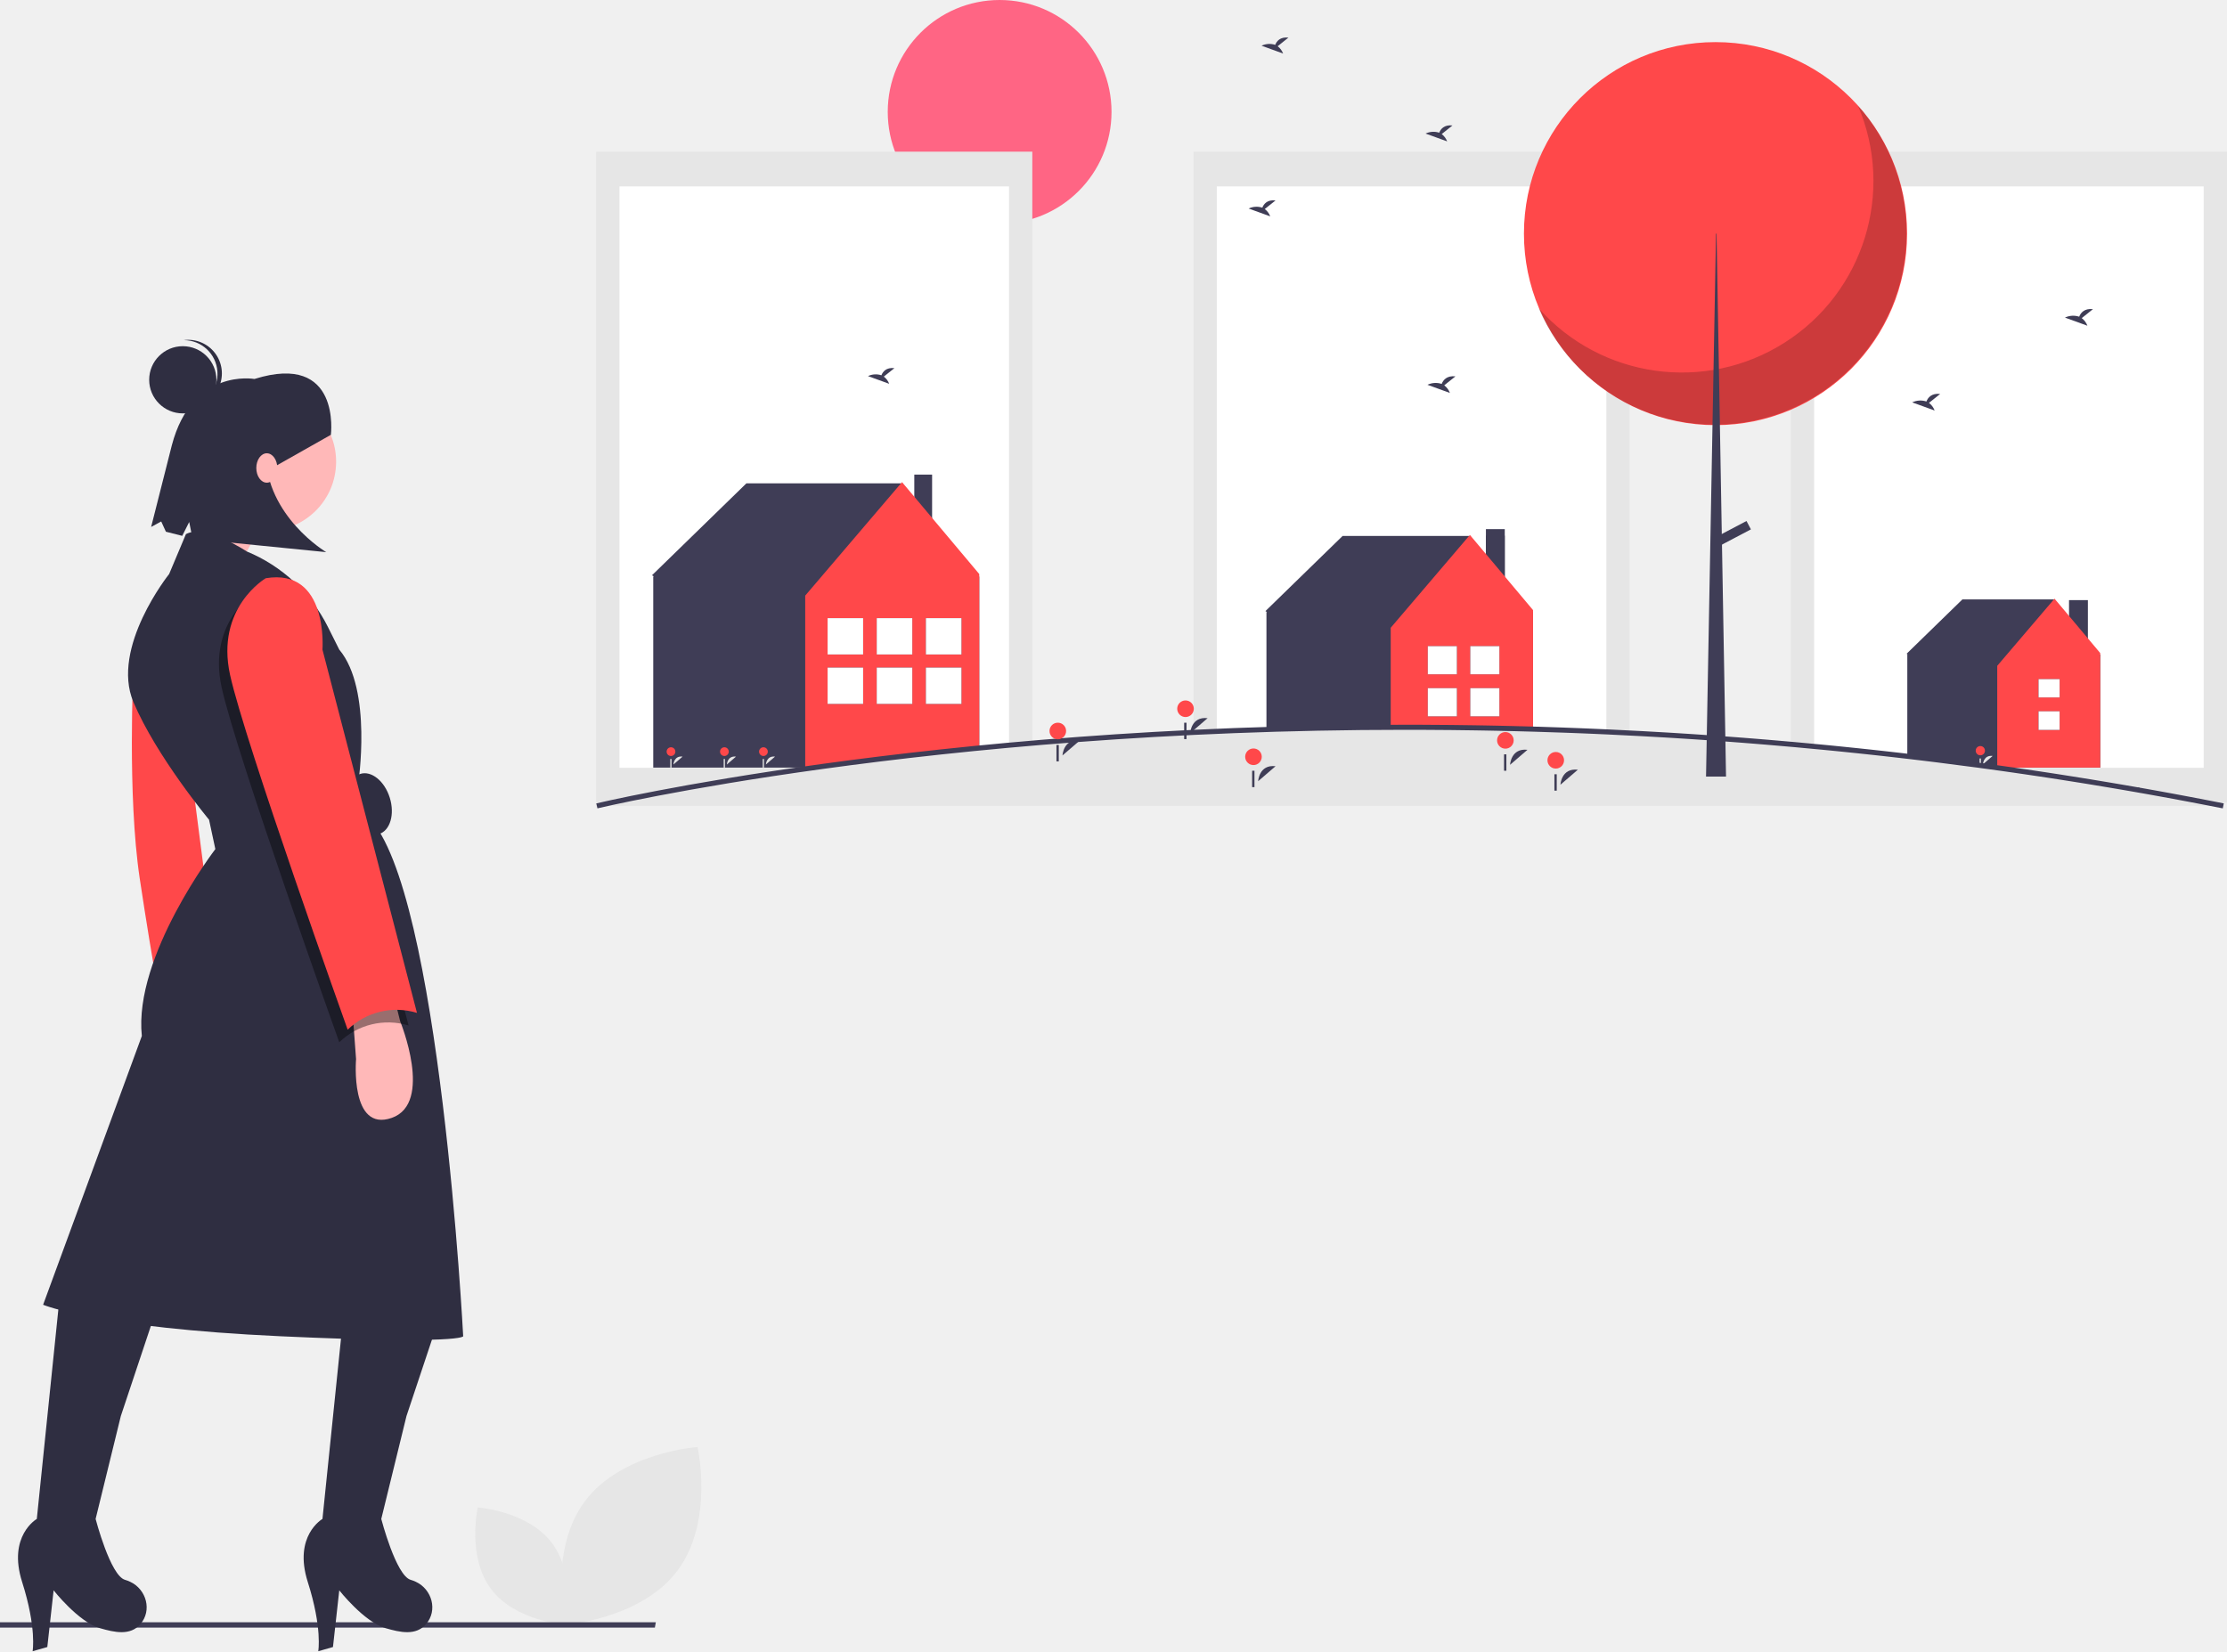
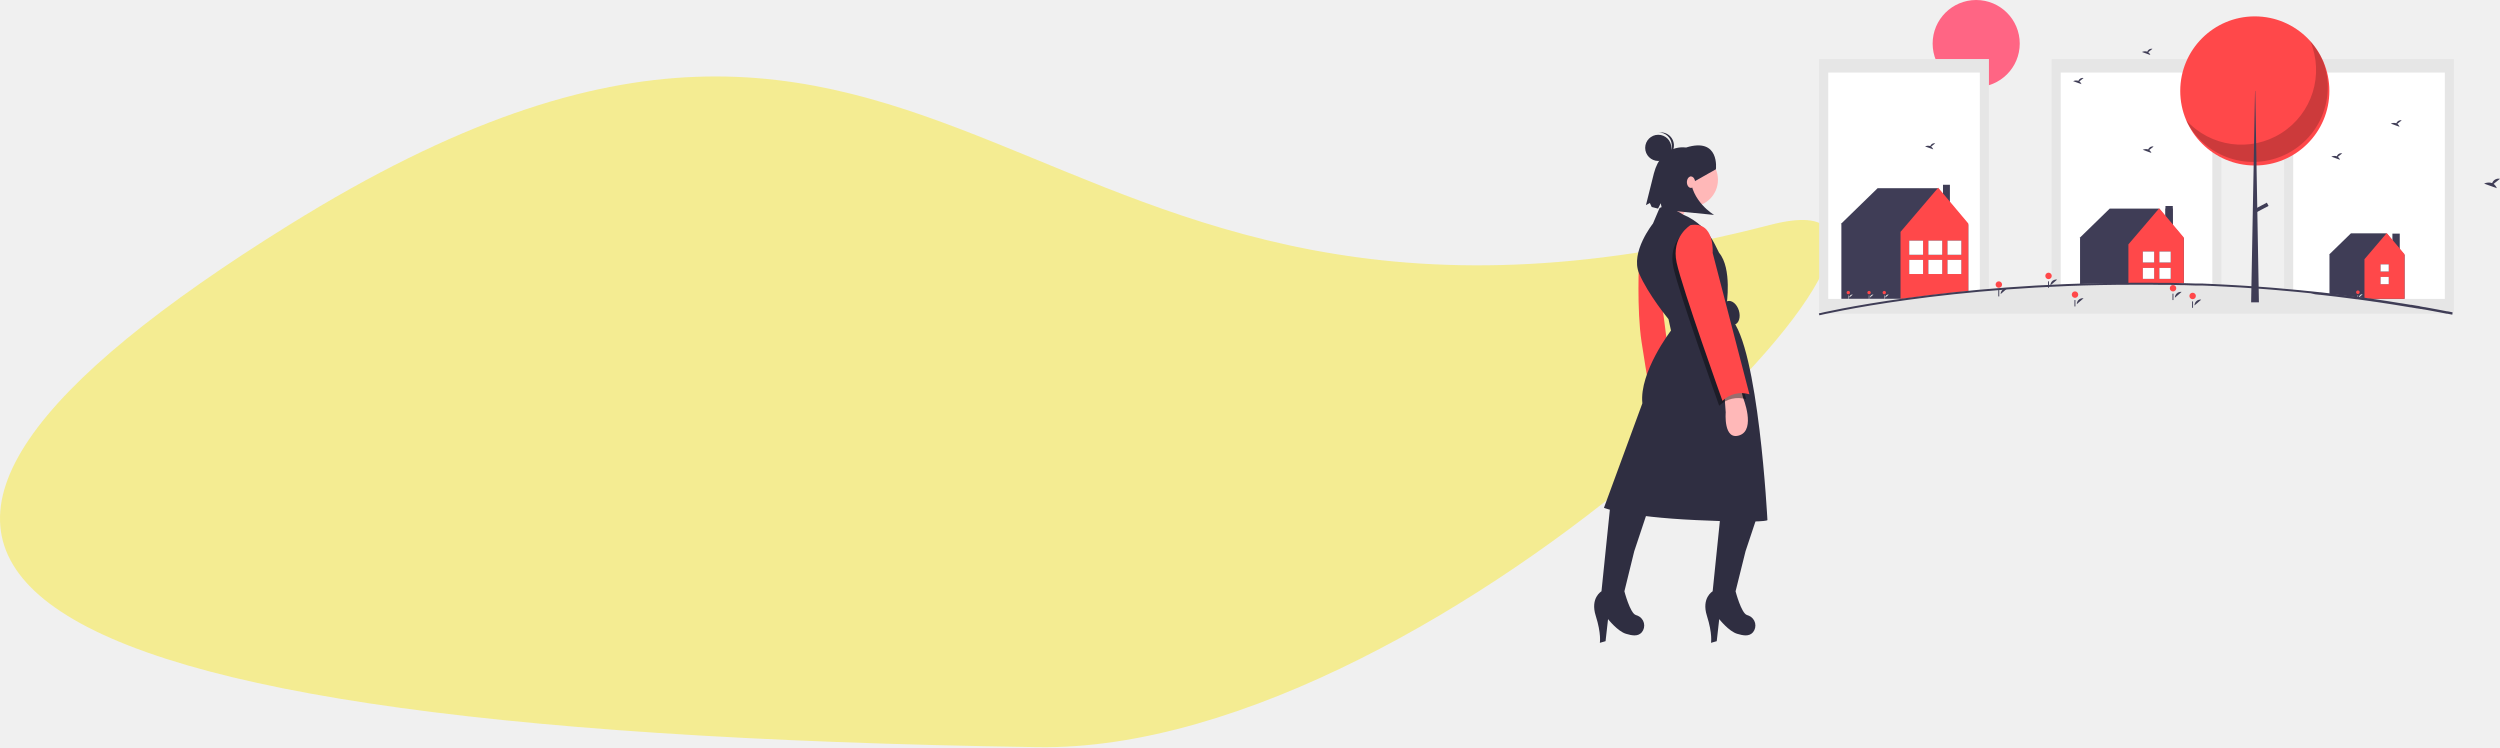
- <svg xmlns="http://www.w3.org/2000/svg" id="b60f32bd-2d4f-44b2-aae8-23a042c308d4" data-name="Layer 1" width="876.501" height="650.059" viewBox="0 0 876.501 650.059">
-   <path d="M428.432,743.235c-14.42,19.311-44.352,21.344-44.352,21.344s-6.554-29.277,7.866-48.588,44.352-21.344,44.352-21.344S442.852,723.924,428.432,743.235Z" transform="translate(-161.7494 -124.9706)" fill="#e6e6e6" />
-   <path d="M354.975,750.494c9.515,12.743,29.267,14.084,29.267,14.084s4.324-19.319-5.191-32.062-29.267-14.084-29.267-14.084S345.46,737.752,354.975,750.494Z" transform="translate(-161.7494 -124.9706)" fill="#e6e6e6" />
-   <polygon points="257.738 640.769 0 640.769 0 638.663 258.12 638.663 257.738 640.769" fill="#3f3d56" />
-   <rect x="704.84" y="59.708" width="171.662" height="256.248" fill="#e6e6e6" />
-   <rect x="714.006" y="73.392" width="153.329" height="228.882" fill="#fff" />
-   <rect x="814.329" y="236.255" width="7.421" height="25.69" fill="#3f3d56" />
-   <polygon points="826.808 258.178 808.335 235.97 772.369 235.97 750.39 257.378 750.834 257.663 750.675 257.663 750.675 302.192 826.603 302.192 826.603 257.663 826.808 258.178" fill="#3f3d56" />
-   <polygon points="808.62 235.684 786.07 262.122 786.07 302.192 826.603 302.192 826.603 257.092 808.62 235.684" fill="#ff484a" />
-   <rect x="802.34" y="280.033" width="8.278" height="7.317" fill="#3f3d56" />
-   <rect x="802.34" y="267.368" width="8.278" height="7.201" fill="#3f3d56" />
-   <rect x="802.34" y="280.033" width="8.278" height="7.317" fill="#fff" />
-   <rect x="802.34" y="267.368" width="8.278" height="7.201" fill="#fff" />
-   <path d="M942.198,425.857s.177-3.718,3.815-3.286" transform="translate(-161.7494 -124.9706)" fill="#e6e6e6" />
-   <circle cx="779.421" cy="295.527" r="1.821" fill="#ff484a" />
-   <rect x="779.125" y="298.593" width="0.514" height="3.598" fill="#e6e6e6" />
-   <rect x="469.738" y="59.708" width="171.662" height="256.248" fill="#e6e6e6" />
-   <rect x="478.904" y="73.392" width="153.329" height="228.882" fill="#fff" />
-   <path d="M920.946,283.589l4.418-3.534c-3.432-.379-4.843,1.493-5.42,2.975a7.526,7.526,0,0,0-5.6.346l8.84,3.209A6.689,6.689,0,0,0,920.946,283.589Z" transform="translate(-161.7494 -124.9706)" fill="#3f3d56" />
-   <path d="M730.168,276.669l4.418-3.534c-3.432-.379-4.843,1.493-5.42,2.975a7.526,7.526,0,0,0-5.601.346l8.84,3.209A6.689,6.689,0,0,0,730.168,276.669Z" transform="translate(-161.7494 -124.9706)" fill="#3f3d56" />
-   <path d="M981.076,250.209l4.418-3.534c-3.432-.379-4.843,1.493-5.42,2.975a7.526,7.526,0,0,0-5.601.346l8.84,3.209A6.689,6.689,0,0,0,981.076,250.209Z" transform="translate(-161.7494 -124.9706)" fill="#3f3d56" />
-   <rect x="584.825" y="210.882" width="7.421" height="25.69" fill="#3f3d56" />
-   <rect x="584.825" y="208.313" width="7.421" height="25.69" fill="#3f3d56" />
-   <polygon points="603.461 241.079 578.129 210.991 528.425 210.991 498.051 240.577 498.664 240.971 498.445 240.971 498.445 302.509 603.375 302.509 603.375 240.971 603.461 241.079" fill="#3f3d56" />
-   <polygon points="578.523 210.597 547.36 247.133 547.36 302.509 603.375 302.509 603.375 240.182 578.523 210.597" fill="#ff484a" />
-   <rect x="561.949" y="270.922" width="11.44" height="11.075" fill="#3f3d56" />
-   <rect x="561.949" y="254.383" width="11.44" height="11.075" fill="#3f3d56" />
-   <rect x="561.949" y="270.922" width="11.44" height="11.075" fill="#fff" />
-   <rect x="561.949" y="254.383" width="11.44" height="11.075" fill="#fff" />
-   <rect x="578.681" y="270.922" width="11.44" height="11.075" fill="#3f3d56" />
-   <rect x="578.681" y="254.383" width="11.44" height="11.075" fill="#3f3d56" />
-   <rect x="578.681" y="270.922" width="11.44" height="11.075" fill="#fff" />
-   <rect x="578.681" y="254.383" width="11.44" height="11.075" fill="#fff" />
-   <circle cx="393.434" cy="44.038" r="44.038" fill="#ff6584" />
-   <rect x="234.636" y="59.708" width="171.662" height="256.248" fill="#e6e6e6" />
-   <rect x="243.802" y="73.392" width="153.329" height="228.882" fill="#fff" />
-   <polygon points="385.454 227.104 354.54 190.288 293.762 190.288 256.619 226.466 257.37 226.948 257.102 226.948 257.102 302.197 385.411 302.197 385.411 226.948 385.454 227.104" fill="#3f3d56" />
-   <path d="M509.601,273.237l4.172-3.337c-3.241-.358-4.572,1.41-5.117,2.809a7.106,7.106,0,0,0-5.288.326l8.347,3.03A6.316,6.316,0,0,0,509.601,273.237Z" transform="translate(-161.7494 -124.9706)" fill="#3f3d56" />
-   <rect x="359.847" y="186.841" width="7.008" height="24.257" fill="#3f3d56" />
-   <polygon points="355.022 189.806 316.915 234.482 316.915 302.197 385.411 302.197 385.411 225.983 355.022 189.806" fill="#ff484a" />
-   <path d="M447.829,425.935s.168-3.511,3.603-3.103" transform="translate(-161.7494 -124.9706)" fill="#e6e6e6" />
-   <circle cx="285.109" cy="295.904" r="1.719" fill="#ff484a" />
-   <rect x="284.83" y="298.799" width="0.485" height="3.397" fill="#e6e6e6" />
-   <path d="M463.192,425.935s.168-3.511,3.603-3.103" transform="translate(-161.7494 -124.9706)" fill="#e6e6e6" />
-   <circle cx="300.472" cy="295.904" r="1.719" fill="#ff484a" />
-   <rect x="300.193" y="298.799" width="0.485" height="3.397" fill="#e6e6e6" />
-   <path d="M426.806,425.935s.168-3.511,3.603-3.103" transform="translate(-161.7494 -124.9706)" fill="#e6e6e6" />
-   <circle cx="264.087" cy="295.904" r="1.719" fill="#ff484a" />
-   <rect x="263.807" y="298.799" width="0.485" height="3.397" fill="#e6e6e6" />
-   <rect x="325.721" y="243.349" width="13.989" height="14.303" fill="#3f3d56" />
-   <rect x="325.721" y="262.811" width="13.989" height="14.303" fill="#3f3d56" />
-   <rect x="325.721" y="243.349" width="13.989" height="14.303" fill="#fff" />
-   <rect x="325.721" y="262.811" width="13.989" height="14.303" fill="#fff" />
-   <rect x="345.068" y="243.349" width="13.989" height="14.303" fill="#3f3d56" />
-   <rect x="345.068" y="262.811" width="13.989" height="14.303" fill="#3f3d56" />
-   <rect x="345.068" y="243.349" width="13.989" height="14.303" fill="#fff" />
-   <rect x="345.068" y="262.811" width="13.989" height="14.303" fill="#fff" />
-   <rect x="364.414" y="243.349" width="13.989" height="14.303" fill="#3f3d56" />
-   <rect x="364.414" y="262.811" width="13.989" height="14.303" fill="#3f3d56" />
-   <rect x="364.414" y="243.349" width="13.989" height="14.303" fill="#fff" />
-   <rect x="364.414" y="262.811" width="13.989" height="14.303" fill="#fff" />
-   <path d="M1036.785,442.231H396.649S526.619,410.934,718.049,411.289q1.611,0,3.223.009,5.728.021,11.522.078,4.536.048,9.109.12c1.317.018,2.634.042,3.959.065.53.009,1.052.018,1.575.028q1.821.035,3.664.074,3.455.069,6.931.157,3.046.076,6.122.166c.78.018,1.575.042,2.362.069q5.574.159,11.191.369c.868.032,1.736.065,2.612.097,1.199.041,2.406.092,3.605.138q2.384.097,4.768.198c2.068.088,4.128.18,6.195.277q6.49.297,13.053.655,4.878.256,9.786.553c1.391.083,2.789.171,4.187.258q3.212.194,6.438.41c1.369.092,2.745.184,4.113.277,1.656.111,3.304.226,4.959.346,1.648.12,3.311.24,4.967.364q2.494.187,4.989.378c1.67.129,3.333.258,5.003.397,1.648.129,3.296.267,4.952.406q10.573.878,21.301,1.914c1.369.129,2.752.263,4.128.401q2.13.208,4.275.429,2.98.297,5.982.618,2.572.27,5.151.549c1.552.166,3.12.337,4.68.512l.486.055c1.722.189,3.451.387,5.173.586,1.729.198,3.466.401,5.195.604q2.605.304,5.209.623c1.744.212,3.48.424,5.224.641,1.361.171,2.715.341,4.076.512.677.088,1.354.171,2.031.258q2.185.284,4.385.572,2.627.346,5.261.696c.199.028.39.055.589.078q4.084.553,8.175,1.125c.368.051.743.106,1.118.157q2.141.297,4.282.609c1.427.207,2.855.41,4.29.623.059.005.118.014.177.023,2.023.295,4.039.595,6.07.904q1.512.221,3.024.457c1.383.208,2.759.42,4.142.636.905.143,1.81.286,2.722.429.67.097,1.339.203,2.009.314q2.119.325,4.246.673,1.976.318,3.951.641a.92.92,0,0,1,.11.018c.316.051.625.101.942.152.964.157,1.928.318,2.899.48.993.166,1.994.332,2.995.503.876.148,1.759.295,2.634.447a.332.332,0,0,1,.074.009c.125.018.25.041.375.065,1.015.171,2.031.341,3.046.521,1.015.175,2.031.35,3.054.53.103.014.206.032.309.051q1.181.201,2.362.415s0-.005.007,0c.449.074.898.157,1.347.235q1.799.318,3.598.641c.773.138,1.553.277,2.325.42q3.234.588,6.482,1.185c2.163.401,4.334.807,6.497,1.217,1.302.244,2.597.493,3.9.747q1.832.346,3.664.706C1033.128,441.512,1034.96,441.867,1036.785,442.231Z" transform="translate(-161.7494 -124.9706)" fill="#e6e6e6" />
-   <path d="M396.649,442.231" transform="translate(-161.7494 -124.9706)" fill="none" stroke="#3f3d56" stroke-miterlimit="10" stroke-width="2" />
-   <path d="M1036.589,443.212c-1.623-.324-3.252-.641-4.877-.957l-.601-.117q-1.83-.36-3.658-.704c-1.306-.255-2.599-.503-3.898-.747q-3.246-.616-6.495-1.217-2.84-.527-5.677-1.039l-.802-.146c-.66-.122-1.324-.24-1.983-.358l-.339-.061q-1.636-.296-3.27-.583l-.507-.089v.01l-1.179-.214-.064-.012-.113-.021q-1.085-.196-2.173-.381c-.104-.019-.188-.034-.272-.045l-3.092-.536c-.969-.172-1.934-.334-2.897-.496l-.146-.024c-.128-.023-.242-.045-.355-.062-.87-.147-1.648-.278-2.423-.408l-7.246-1.204q-1.975-.325-3.948-.64-2.127-.346-4.237-.672c-.675-.111-1.338-.216-2-.312l-2.736-.431c-1.38-.216-2.754-.428-4.135-.635-1.01-.157-2.015-.309-3.021-.456-2.034-.31-4.049-.609-6.07-.903l-.178-.023q-1.38-.204-2.752-.4l-1.535-.222q-2.139-.311-4.276-.608l-1.117-.157q-4.097-.574-8.172-1.125c-.155-.018-.322-.041-.494-.065l-15.838-2.05c-1.742-.216-3.479-.428-5.222-.641q-2.602-.318-5.204-.622c-1.729-.203-3.465-.406-5.192-.604-1.72-.198-3.448-.396-5.168-.585l-.49-.056c-1.556-.174-3.122-.345-4.672-.511q-2.417-.265-4.816-.514l-.332-.035q-3.001-.318-5.978-.617-2.143-.221-4.272-.429c-1.376-.138-2.758-.271-4.124-.4-6.999-.677-14.161-1.32-21.291-1.913-1.686-.141-3.316-.278-4.946-.406-1.674-.139-3.334-.267-5.003-.396q-2.492-.193-4.985-.378c-1.483-.111-2.973-.219-4.451-.327l-.514-.037c-1.653-.12-3.3-.235-4.953-.345l-4.114-.277q-3.218-.214-6.432-.41l-.373-.023q-1.91-.119-3.812-.235-4.906-.289-9.778-.553-6.555-.36-13.047-.654c-2.066-.097-4.125-.189-6.191-.277q-2.164-.094-4.325-.18l-1.657-.065c-.795-.032-1.591-.063-2.383-.09l-2.615-.097q-5.613-.208-11.182-.369c-.791-.027-1.581-.051-2.357-.069-2.057-.06-4.094-.116-6.123-.166q-3.473-.083-6.927-.157l-5.236-.101q-1.985-.035-3.954-.065c-3.055-.05-6.084-.087-9.106-.12q-5.792-.062-11.516-.079l-.293-.001q-1.463-.006-2.926-.008c-1.062-.002-2.133-.003-3.191-.003-187.408,0-316.683,30.606-317.974,30.917l-.468-1.944c1.293-.312,130.819-30.973,318.442-30.973,1.071,0,2.118.001,3.193.003q1.463,0,2.932.008l.293.001q5.73.021,11.529.079c3.026.032,6.06.069,9.115.12q1.973.028,3.959.065l5.244.101q3.453.07,6.933.158,3.05.075,6.127.166c.778.018,1.576.042,2.368.069q5.566.159,11.192.369l2.612.097c.793.028,1.593.059,2.391.091l1.66.066q2.165.088,4.328.18c2.069.088,4.13.18,6.199.277q6.494.297,13.062.655,4.878.256,9.789.554,1.904.114,3.819.235l.371.023q3.212.194,6.442.411l4.114.277c1.656.11,3.307.226,4.964.346l.514.038c1.48.107,2.972.215,4.456.327q2.495.187,4.99.378c1.673.129,3.337.259,5.009.397q2.445.192,4.905.402c7.186.597,14.356,1.241,21.362,1.918,1.367.129,2.753.263,4.131.401,1.419.139,2.848.282,4.277.43q2.978.297,5.985.618l.331.035q2.407.253,4.823.514c1.551.166,3.119.337,4.682.512l.487.056c1.719.189,3.45.387,5.174.585,1.729.199,3.466.402,5.196.604q2.607.305,5.214.623c1.745.212,3.481.424,5.227.642l15.869,2.054c.155.021.307.043.464.061,2.744.372,5.468.745,8.199,1.128l1.113.156q2.15.299,4.292.61l1.533.222q1.377.199,2.76.401c.024.008.101.011.186.024q3.021.44,6.064.903,1.509.22,3.027.457c1.38.207,2.758.419,4.144.637l2.723.429c.664.096,1.341.203,2.018.315q2.105.323,4.242.673,1.976.317,3.953.641a1.632,1.632,0,0,1,.19.035l7.063,1.169c.749.126,1.502.253,2.25.382l.186.029c.085.011.221.036.357.061l.13.021c.971.164,1.94.327,2.911.499l3.052.53c.072.009.187.029.302.049q1.012.172,2.021.354l.206-.114.336.208c.231.039.462.08.693.121l.796.141q1.636.29,3.273.584l.338.06c.663.119,1.33.238,1.991.36l.799.145q2.837.516,5.685,1.04c2.164.402,4.337.808,6.501,1.219,1.302.244,2.601.494,3.904.748,1.218.23,2.442.465,3.666.706l.598.117c1.628.316,3.261.634,4.886.959Z" transform="translate(-161.7494 -124.9706)" fill="#3f3d56" />
-   <circle cx="675.187" cy="91.974" r="75.396" fill="#ff484a" />
-   <path d="M893.02,166.586a75.401,75.401,0,0,1-125.631,79.796,75.402,75.402,0,1,0,125.631-79.796Z" transform="translate(-161.7494 -124.9706)" opacity="0.2" />
-   <polygon points="675.394 91.974 675.601 91.974 679.33 305.732 671.459 305.732 675.394 91.974" fill="#3f3d56" />
-   <rect x="841.908" y="327.966" width="3.728" height="14.085" transform="translate(585.3786 -692.6478) rotate(62.23413)" fill="#3f3d56" />
-   <path d="M656.934,432.513s.318-6.673,6.847-5.897" transform="translate(-161.7494 -124.9706)" fill="#3f3d56" />
-   <circle cx="493.34" cy="297.925" r="3.267" fill="#ff484a" />
-   <rect x="492.808" y="303.427" width="0.922" height="6.456" fill="#3f3d56" />
-   <path d="M775.907,433.896s.318-6.673,6.847-5.897" transform="translate(-161.7494 -124.9706)" fill="#3f3d56" />
-   <circle cx="612.313" cy="299.308" r="3.267" fill="#ff484a" />
-   <rect x="611.781" y="304.81" width="0.922" height="6.456" fill="#3f3d56" />
-   <path d="M579.924,422.368s.318-6.673,6.847-5.897" transform="translate(-161.7494 -124.9706)" fill="#3f3d56" />
-   <circle cx="416.33" cy="287.78" r="3.267" fill="#ff484a" />
-   <rect x="415.799" y="293.282" width="0.922" height="6.456" fill="#3f3d56" />
-   <path d="M630.188,413.606s.318-6.673,6.847-5.897" transform="translate(-161.7494 -124.9706)" fill="#3f3d56" />
-   <circle cx="466.594" cy="279.018" r="3.267" fill="#ff484a" />
-   <rect x="466.062" y="284.52" width="0.922" height="6.456" fill="#3f3d56" />
-   <path d="M756.078,426.057s.318-6.673,6.847-5.897" transform="translate(-161.7494 -124.9706)" fill="#3f3d56" />
-   <circle cx="592.484" cy="291.469" r="3.267" fill="#ff484a" />
-   <rect x="591.952" y="296.971" width="0.922" height="6.456" fill="#3f3d56" />
-   <path d="M664.608,143.17l4.245-3.395c-3.298-.364-4.653,1.435-5.207,2.858a7.231,7.231,0,0,0-5.381.332l8.494,3.083A6.427,6.427,0,0,0,664.608,143.17Z" transform="translate(-161.7494 -124.9706)" fill="#3f3d56" />
-   <path d="M729.167,177.755l4.245-3.395c-3.298-.364-4.653,1.435-5.207,2.858a7.231,7.231,0,0,0-5.381.332l8.494,3.083A6.427,6.427,0,0,0,729.167,177.755Z" transform="translate(-161.7494 -124.9706)" fill="#3f3d56" />
-   <path d="M659.535,207.267l4.245-3.395c-3.298-.364-4.653,1.435-5.207,2.858a7.231,7.231,0,0,0-5.381.332l8.494,3.083A6.427,6.427,0,0,0,659.535,207.267Z" transform="translate(-161.7494 -124.9706)" fill="#3f3d56" />
-   <ellipse cx="307.263" cy="441.473" rx="8.267" ry="12.4" transform="translate(-278.9437 -13.86844) rotate(-17.26732)" fill="#2f2e41" />
-   <path d="M214.265,388.154s-2.48,49.599,2.48,82.666,10.747,64.479,10.747,64.479,14.053-10.747,22.32-7.44L234.931,412.954Z" transform="translate(-161.7494 -124.9706)" fill="#ff484a" />
-   <circle cx="105.008" cy="181.757" r="27.28" fill="#ffb8b8" />
-   <polygon points="87.235 188.784 75.662 218.544 92.195 225.984 108.728 196.224 87.235 188.784" fill="#ffb8b8" />
-   <path d="M258.88,342.069h0s-16.509-10.955-23.949-6.821l-6.613,15.706s-23.146,28.933-14.053,50.426,29.76,46.293,29.76,46.293l2.48,11.573s-32.24,42.16-28.933,73.572L178.718,638.631s21.493,9.093,93.412,12.4,71.919,0,71.919,0-9.093-176.078-37.2-204.184l-4.133-13.227s5.787-37.2-7.44-52.906l-4.469-8.938A62.267,62.267,0,0,0,258.88,342.069Z" transform="translate(-161.7494 -124.9706)" fill="#2f2e41" />
-   <path d="M300.237,519.592l1.653,22.32s-2.48,28.933,14.053,23.146S319.25,527.032,319.25,527.032l-2.48-9.92Z" transform="translate(-161.7494 -124.9706)" fill="#ffb8b8" />
-   <path d="M185.332,634.498,176.238,722.95s-11.573,6.613-5.787,24.8,4.133,27.28,4.133,27.28l5.787-1.653,2.48-22.32s9.713,12.4,18.186,14.88c5.884,1.722,11.968,3.046,15.967-1.566,4.658-5.372,2.411-13.669-4.029-16.685a13.526,13.526,0,0,0-2.018-.762c-5.787-1.653-11.573-23.973-11.573-23.973l9.92-40.506,14.88-44.639Z" transform="translate(-161.7494 -124.9706)" fill="#2f2e41" />
-   <path d="M297.757,634.498,288.664,722.95s-11.573,6.613-5.787,24.8,4.133,27.28,4.133,27.28l5.787-1.653,2.48-22.32s9.713,12.4,18.186,14.88c5.884,1.722,11.968,3.046,15.967-1.566,4.658-5.372,2.411-13.669-4.029-16.685a13.526,13.526,0,0,0-2.018-.762C317.597,745.27,311.81,722.95,311.81,722.95L321.73,682.444l14.88-44.639Z" transform="translate(-161.7494 -124.9706)" fill="#2f2e41" />
-   <path d="M263.037,357.567s-19.84,11.573-14.053,38.026S295.277,535.299,295.277,535.299a27.565,27.565,0,0,1,27.28-6.613l-37.2-143.012S287.837,353.434,263.037,357.567Z" transform="translate(-161.7494 -124.9706)" opacity="0.4" />
-   <path d="M266.344,352.608s-19.84,11.573-14.053,38.026,46.293,139.705,46.293,139.705a27.565,27.565,0,0,1,27.28-6.613L288.664,380.714S291.144,348.474,266.344,352.608Z" transform="translate(-161.7494 -124.9706)" fill="#ff484a" />
-   <path d="M291.977,296.149s4.202-32.705-30.087-21.981c0,0-24.49-4.493-32.521,26.139l-8.132,32.111,3.963-2.157,1.848,4.039,6.422,1.626,2.748-5.455,1.329,6.624,52.601,5.244s-23.559-13.933-23.932-38.903l4.487,4.742Z" transform="translate(-161.7494 -124.9706)" fill="#2f2e41" />
-   <circle cx="71.942" cy="149.518" r="13.227" fill="#2f2e41" />
-   <path d="M247.32,271.25a13.216,13.216,0,0,0-13.22-12.362c.273-.035.544-.077.822-.095a13.227,13.227,0,1,1,1.697,26.399c-.278.018-.552.011-.828.011A13.216,13.216,0,0,0,247.32,271.25Z" transform="translate(-161.7494 -124.9706)" fill="#2f2e41" />
-   <ellipse cx="105.008" cy="184.237" rx="4.133" ry="5.787" fill="#ffb8b8" />
+ <svg xmlns="http://www.w3.org/2000/svg" viewBox="0 0 1004.51 300.24">
+   <defs>
+     <style>.cls-1{fill:#3f3d56;}.cls-2{fill:#f4ec92;}.cls-3{fill:#e6e6e6;}.cls-4{fill:#fff;}.cls-5{fill:#ff484a;}.cls-6{fill:#ff6584;}.cls-7{fill:none;stroke:#3f3d56;stroke-miterlimit:10;stroke-width:2px;}.cls-8{opacity:0.2;}.cls-11,.cls-8{isolation:isolate;}.cls-9{fill:#2f2e41;}.cls-10{fill:#ffb8b8;}.cls-11{opacity:0.4;}</style>
+   </defs>
+   <g id="b60f32bd-2d4f-44b2-aae8-23a042c308d4">
+     <path class="cls-1" d="M1003.59,275.07l2.57-2.05a2.73,2.73,0,0,0-3.15,1.73,4.36,4.36,0,0,0-3.25.2l5.13,1.86A3.93,3.93,0,0,0,1003.59,275.07Z" transform="translate(-1.65 -201.18)" />
+     <path class="cls-2" d="M712.88,291.55c100.31-26-130,212.31-294.27,209.84-456.06-6.84-507.78-81.18-300.76-209.84C387.39,124,406.23,371.05,712.88,291.55Z" transform="translate(-1.65 -201.18)" />
+   </g>
+   <g id="Layer_2" data-name="Layer 2">
+     <rect class="cls-3" x="917.77" y="23.72" width="68.21" height="101.82" />
+     <rect class="cls-4" x="921.42" y="29.16" width="60.92" height="90.94" />
+     <rect class="cls-1" x="961.28" y="93.87" width="2.95" height="10.21" />
+     <polygon class="cls-1" points="966.24 102.58 958.9 93.76 944.61 93.76 935.87 102.27 936.05 102.38 935.99 102.38 935.99 120.07 966.15 120.07 966.15 102.38 966.24 102.58" />
+     <polygon class="cls-5" points="959.01 93.64 950.05 104.15 950.05 120.07 966.15 120.07 966.15 102.15 959.01 93.64" />
+     <rect class="cls-1" x="956.52" y="111.27" width="3.29" height="2.91" />
+     <rect class="cls-1" x="956.52" y="106.23" width="3.29" height="2.86" />
+     <rect class="cls-4" x="956.52" y="111.27" width="3.29" height="2.91" />
+     <rect class="cls-4" x="956.52" y="106.23" width="3.29" height="2.86" />
+     <path class="cls-3" d="M949.47,320.73a1.33,1.33,0,0,1,1.51-1.31" transform="translate(-1.65 -201.18)" />
+     <circle class="cls-5" cx="947.41" cy="117.42" r="0.72" />
+     <rect class="cls-3" x="947.29" y="118.64" width="0.2" height="1.43" />
+     <rect class="cls-3" x="824.36" y="23.72" width="68.21" height="101.82" />
+     <rect class="cls-4" x="828" y="29.16" width="60.92" height="90.94" />
+     <path class="cls-1" d="M941,264.2l1.76-1.4a1.84,1.84,0,0,0-2.15,1.18,3,3,0,0,0-2.23.14l3.51,1.27A2.68,2.68,0,0,0,941,264.2Z" transform="translate(-1.65 -201.18)" />
+     <path class="cls-1" d="M865.22,261.45l1.76-1.4a1.86,1.86,0,0,0-2.16,1.18,3,3,0,0,0-2.22.14l3.51,1.27A2.76,2.76,0,0,0,865.22,261.45Z" transform="translate(-1.65 -201.18)" />
+     <path class="cls-1" d="M964.91,250.94l1.76-1.41a1.86,1.86,0,0,0-2.15,1.19,3,3,0,0,0-2.23.13l3.51,1.28A2.56,2.56,0,0,0,964.91,250.94Z" transform="translate(-1.65 -201.18)" />
+     <rect class="cls-1" x="870.09" y="83.79" width="2.95" height="10.21" />
+     <rect class="cls-1" x="870.09" y="82.77" width="2.95" height="10.21" />
+     <polygon class="cls-1" points="877.49 95.79 867.43 83.83 847.68 83.83 835.61 95.59 835.86 95.75 835.77 95.75 835.77 120.2 877.46 120.2 877.46 95.75 877.49 95.79" />
+     <polygon class="cls-5" points="867.59 83.68 855.2 98.19 855.2 120.2 877.46 120.2 877.46 95.43 867.59 83.68" />
+     <rect class="cls-1" x="861" y="107.65" width="4.55" height="4.4" />
+     <rect class="cls-1" x="861" y="101.07" width="4.55" height="4.4" />
+     <rect class="cls-4" x="861" y="107.65" width="4.55" height="4.4" />
+     <rect class="cls-4" x="861" y="101.07" width="4.55" height="4.4" />
+     <rect class="cls-1" x="867.65" y="107.65" width="4.55" height="4.4" />
+     <rect class="cls-1" x="867.65" y="101.07" width="4.55" height="4.4" />
+     <rect class="cls-4" x="867.65" y="107.65" width="4.55" height="4.4" />
+     <rect class="cls-4" x="867.65" y="101.07" width="4.55" height="4.4" />
+     <circle class="cls-6" cx="794.04" cy="17.5" r="17.5" />
+     <rect class="cls-3" x="730.95" y="23.72" width="68.21" height="101.82" />
+     <rect class="cls-4" x="734.59" y="29.16" width="60.92" height="90.94" />
+     <polygon class="cls-1" points="790.87 90.24 778.59 75.61 754.44 75.61 739.68 89.98 739.98 90.17 739.87 90.17 739.87 120.07 790.86 120.07 790.86 90.17 790.87 90.24" />
+     <path class="cls-1" d="M777.58,260.09l1.66-1.33a1.75,1.75,0,0,0-2,1.12,2.83,2.83,0,0,0-2.1.13l3.31,1.2A2.58,2.58,0,0,0,777.58,260.09Z" transform="translate(-1.65 -201.18)" />
+     <rect class="cls-1" x="780.7" y="74.24" width="2.78" height="9.64" />
+     <polygon class="cls-5" points="778.78 75.42 763.64 93.17 763.64 120.07 790.86 120.07 790.86 89.79 778.78 75.42" />
+     <path class="cls-3" d="M753,320.76a1.25,1.25,0,0,1,1.43-1.23" transform="translate(-1.65 -201.18)" />
+     <circle class="cls-5" cx="751" cy="117.57" r="0.68" />
+     <rect class="cls-3" x="750.89" y="118.72" width="0.19" height="1.35" />
+     <path class="cls-3" d="M759.14,320.76a1.25,1.25,0,0,1,1.43-1.23" transform="translate(-1.65 -201.18)" />
+     <circle class="cls-5" cx="757.11" cy="117.57" r="0.68" />
+     <rect class="cls-3" x="757" y="118.72" width="0.19" height="1.35" />
+     <path class="cls-3" d="M744.69,320.76a1.24,1.24,0,0,1,1.43-1.23" transform="translate(-1.65 -201.18)" />
+     <circle class="cls-5" cx="742.65" cy="117.57" r="0.68" />
+     <rect class="cls-3" x="742.54" y="118.72" width="0.19" height="1.35" />
+     <rect class="cls-1" x="767.14" y="96.69" width="5.56" height="5.68" />
+     <rect class="cls-1" x="767.14" y="104.42" width="5.56" height="5.68" />
+     <rect class="cls-4" x="767.14" y="96.69" width="5.56" height="5.68" />
+     <rect class="cls-4" x="767.14" y="104.42" width="5.56" height="5.68" />
+     <rect class="cls-1" x="774.83" y="96.69" width="5.56" height="5.68" />
+     <rect class="cls-1" x="774.83" y="104.42" width="5.56" height="5.68" />
+     <rect class="cls-4" x="774.83" y="96.69" width="5.56" height="5.68" />
+     <rect class="cls-4" x="774.83" y="104.42" width="5.56" height="5.68" />
+     <rect class="cls-1" x="782.51" y="96.69" width="5.56" height="5.68" />
+     <rect class="cls-1" x="782.51" y="104.42" width="5.56" height="5.68" />
+     <rect class="cls-4" x="782.51" y="96.69" width="5.56" height="5.68" />
+     <rect class="cls-4" x="782.51" y="104.42" width="5.56" height="5.68" />
+     <path class="cls-3" d="M987.05,327.23H732.7s51.64-12.43,127.71-12.29h1.28l4.57,0,3.62,0,1.58,0h.62l1.46,0,2.75.06,2.43.07.94,0,4.45.15,1,0,1.43.05,1.89.08,2.47.11,5.18.26,3.89.22,1.66.11,2.56.16,1.64.11,2,.14,2,.14,2,.15,2,.16,2,.16c2.8.23,5.62.49,8.46.76l1.64.16,1.7.17,2.38.25,2,.21,1.86.21.2,0,2.05.23,2.06.24,2.07.25,2.08.25,1.62.21.81.1,1.74.23,2.09.27.23,0,3.25.44.45.06,1.7.25,1.7.24H956l2.41.36,1.21.18,1.64.26,1.08.17.8.12,1.69.27,1.57.25h0l.38.06,1.15.19,1.19.2,1,.18h0l.15,0c.41.07.81.13,1.21.21l1.22.21.12,0,.94.16h0l.54.09,1.43.26.92.17,2.57.47,2.59.48,1.55.3,1.45.28Z" transform="translate(-1.65 -201.18)" />
+     <path class="cls-7" d="M732.7,327.23" transform="translate(-1.65 -201.18)" />
+     <path class="cls-1" d="M987,327.62l-1.94-.38-.23,0-1.46-.28-1.55-.3-2.58-.48-2.25-.42-.32-.05-.79-.15-.13,0-1.3-.23-.21,0h0l-.46-.09h-.07l-.87-.15-.11,0-1.22-.21-1.16-.2h-.05l-.14,0-1-.17-2.88-.47-1.57-.26-1.68-.27-.79-.12-1.09-.17-1.64-.25-1.2-.19-2.42-.35h-.07l-1.09-.16-.61-.09-1.7-.24-.44-.06-3.25-.45-.2,0-6.29-.81-2.07-.26-2.07-.24-2.06-.24-2.06-.24-.19,0-1.86-.2L930,319h-.13l-2.38-.24-1.7-.17-1.64-.16c-2.78-.27-5.62-.53-8.46-.76l-2-.16-2-.16-2-.15-1.77-.13-.2,0-2-.13-1.63-.11-2.56-.17h-.15l-1.51-.09-3.89-.22c-1.73-.1-3.46-.18-5.18-.26l-2.46-.11-1.72-.07-.66,0-1,0-1,0-4.44-.15-.93,0-2.44-.06-2.75-.06-2.08,0-1.57,0-3.62-.05-4.58,0h-2.54c-74.47,0-125.83,12.16-126.34,12.28l-.19-.77c.51-.13,52-12.31,126.53-12.31h2.55l4.58,0,3.62.05,1.57,0,2.09,0,2.75.06,2.44.07.94,0,4.44.14,1,0,1,0,.66,0,1.72.08,2.46.11c1.72.08,3.45.16,5.19.26,1.3.06,2.59.14,3.89.22l1.52.09h.15l2.56.16,1.63.11,2,.14.2,0,1.77.13q1,.06,2,.15l2,.15,2,.16c2.86.24,5.71.5,8.49.77l1.64.15,1.7.18,2.38.24h.13l1.92.21,1.86.2.19,0,2.06.24,2.06.24,2.07.24,2.08.26,6.3.82.19,0,3.26.45.44.06,1.7.24.61.09,1.1.16H956l2.41.36,1.21.18,1.64.25,1.08.17.81.13,1.68.27,1.57.25.08,0,2.8.46.9.15h.07l.14,0h.06l1.15.19,1.22.21.12,0,.8.14.08,0,.13.08.28.05.32.06,1.3.23.13,0,.79.15.32.05,2.26.42,2.58.48,1.55.3,1.46.28.24,0,1.94.39Z" transform="translate(-1.65 -201.18)" />
+     <circle class="cls-5" cx="905.99" cy="36.54" r="29.96" />
+     <path class="cls-8" d="M929.93,217.71A30,30,0,0,1,880,249.42a30,30,0,0,0,55.1-23.55A30.29,30.29,0,0,0,929.93,217.71Z" transform="translate(-1.65 -201.18)" />
+     <polygon class="cls-1" points="906.08 36.54 906.16 36.54 907.64 121.48 904.51 121.48 906.08 36.54" />
+     <rect class="cls-1" x="907.56" y="283.89" width="5.6" height="1.48" transform="translate(-29.43 255.7) rotate(-27.77)" />
+     <path class="cls-1" d="M836.12,323.37a2.38,2.38,0,0,1,2.72-2.34" transform="translate(-1.65 -201.18)" />
+     <circle class="cls-5" cx="833.74" cy="118.38" r="1.3" />
+     <rect class="cls-1" x="833.53" y="120.56" width="0.37" height="2.57" />
+     <path class="cls-1" d="M883.39,323.92a2.38,2.38,0,0,1,2.72-2.34" transform="translate(-1.65 -201.18)" />
+     <circle class="cls-5" cx="881.01" cy="118.92" r="1.3" />
+     <rect class="cls-1" x="880.8" y="121.11" width="0.37" height="2.57" />
+     <path class="cls-1" d="M805.52,319.34a2.38,2.38,0,0,1,2.72-2.34" transform="translate(-1.65 -201.18)" />
+     <circle class="cls-5" cx="803.14" cy="114.34" r="1.3" />
+     <rect class="cls-1" x="802.93" y="116.53" width="0.37" height="2.57" />
+     <path class="cls-1" d="M825.5,315.86a2.38,2.38,0,0,1,2.72-2.34" transform="translate(-1.65 -201.18)" />
+     <circle class="cls-5" cx="823.11" cy="110.86" r="1.3" />
+     <rect class="cls-1" x="822.9" y="113.05" width="0.37" height="2.57" />
+     <path class="cls-1" d="M875.52,320.81a2.39,2.39,0,0,1,2.72-2.35" transform="translate(-1.65 -201.18)" />
+     <circle class="cls-5" cx="873.13" cy="115.81" r="1.3" />
+     <rect class="cls-1" x="872.92" y="118" width="0.37" height="2.57" />
+     <path class="cls-1" d="M864.82,222.15l1.69-1.35a1.79,1.79,0,0,0-2.07,1.14,2.84,2.84,0,0,0-2.14.13l3.38,1.22A2.55,2.55,0,0,0,864.82,222.15Z" transform="translate(-1.65 -201.18)" />
+     <path class="cls-1" d="M837.16,233.88l1.68-1.35a1.79,1.79,0,0,0-2.07,1.13,2.91,2.91,0,0,0-2.13.13L838,235A2.6,2.6,0,0,0,837.16,233.88Z" transform="translate(-1.65 -201.18)" />
+     <ellipse class="cls-9" cx="697.19" cy="326.93" rx="3.28" ry="4.93" transform="translate(-67.27 20.5) rotate(-17.27)" />
+     <path class="cls-5" d="M660.24,305.75s-1,19.71,1,32.84,4.27,25.62,4.27,25.62,5.59-4.27,8.87-2.95l-5.91-45.66Z" transform="translate(-1.65 -201.18)" />
+     <circle class="cls-10" cx="679.44" cy="72.22" r="10.84" />
+     <polygon class="cls-10" points="672.38 75.01 667.78 86.83 674.35 89.79 680.92 77.97 672.38 75.01" />
+     <path class="cls-9" d="M678,287.44h0s-6.56-4.36-9.51-2.71L665.82,291s-9.2,11.49-5.58,20,11.82,18.4,11.82,18.4l1,4.6s-12.81,16.75-11.5,29.23l-15.44,42s8.54,3.61,37.12,4.93,28.57,0,28.57,0-3.61-70-14.78-81.13l-1.64-5.26s2.3-14.78-3-21l-1.77-3.55A24.72,24.72,0,0,0,678,287.44Z" transform="translate(-1.65 -201.18)" />
+     <path class="cls-10" d="M694.4,358l.65,8.87s-1,11.5,5.59,9.2S702,360.93,702,360.93L701,357Z" transform="translate(-1.65 -201.18)" />
+     <path class="cls-9" d="M648.74,403.63l-3.61,35.14s-4.6,2.63-2.3,9.86,1.64,10.84,1.64,10.84l2.3-.66,1-8.87s3.86,4.93,7.23,5.91c2.34.69,4.76,1.21,6.34-.62a4.28,4.28,0,0,0-1.6-6.63,5.08,5.08,0,0,0-.8-.3c-2.3-.66-4.6-9.53-4.6-9.53l3.95-16.09,5.91-17.74Z" transform="translate(-1.65 -201.18)" />
+     <path class="cls-9" d="M693.41,403.63l-3.61,35.14s-4.6,2.63-2.3,9.86,1.64,10.84,1.64,10.84l2.3-.66,1-8.87s3.86,4.93,7.23,5.91c2.34.69,4.76,1.21,6.34-.62a4.28,4.28,0,0,0-1.6-6.63,5.08,5.08,0,0,0-.8-.3c-2.3-.66-4.6-9.53-4.6-9.53l4-16.09,5.91-17.74Z" transform="translate(-1.65 -201.18)" />
+     <path class="cls-11" d="M679.61,293.6s-7.88,4.59-5.58,15.1,18.39,55.51,18.39,55.51a11,11,0,0,1,10.84-2.62l-14.78-56.83S689.47,292,679.61,293.6Z" transform="translate(-1.65 -201.18)" />
+     <path class="cls-5" d="M680.93,291.62s-7.88,4.6-5.59,15.11,18.4,55.51,18.4,55.51a11,11,0,0,1,10.84-2.63L689.8,302.79S690.78,290,680.93,291.62Z" transform="translate(-1.65 -201.18)" />
+     <path class="cls-9" d="M691.11,269.19s1.67-13-12-8.73c0,0-9.73-1.79-12.92,10.38L663,283.6l1.57-.85.74,1.6,2.55.65,1.09-2.17.53,2.63,20.9,2.08S681,282,680.88,272.09l1.78,1.88Z" transform="translate(-1.65 -201.18)" />
+     <circle class="cls-9" cx="666.3" cy="59.41" r="5.26" />
+     <path class="cls-9" d="M673.37,259.3a5.25,5.25,0,0,0-5.25-4.91l.32,0a5.26,5.26,0,1,1,.68,10.49c-.11,0-.22,0-.33,0A5.24,5.24,0,0,0,673.37,259.3Z" transform="translate(-1.65 -201.18)" />
+     <ellipse class="cls-10" cx="679.44" cy="73.2" rx="1.64" ry="2.3" />
+   </g>
</svg>
